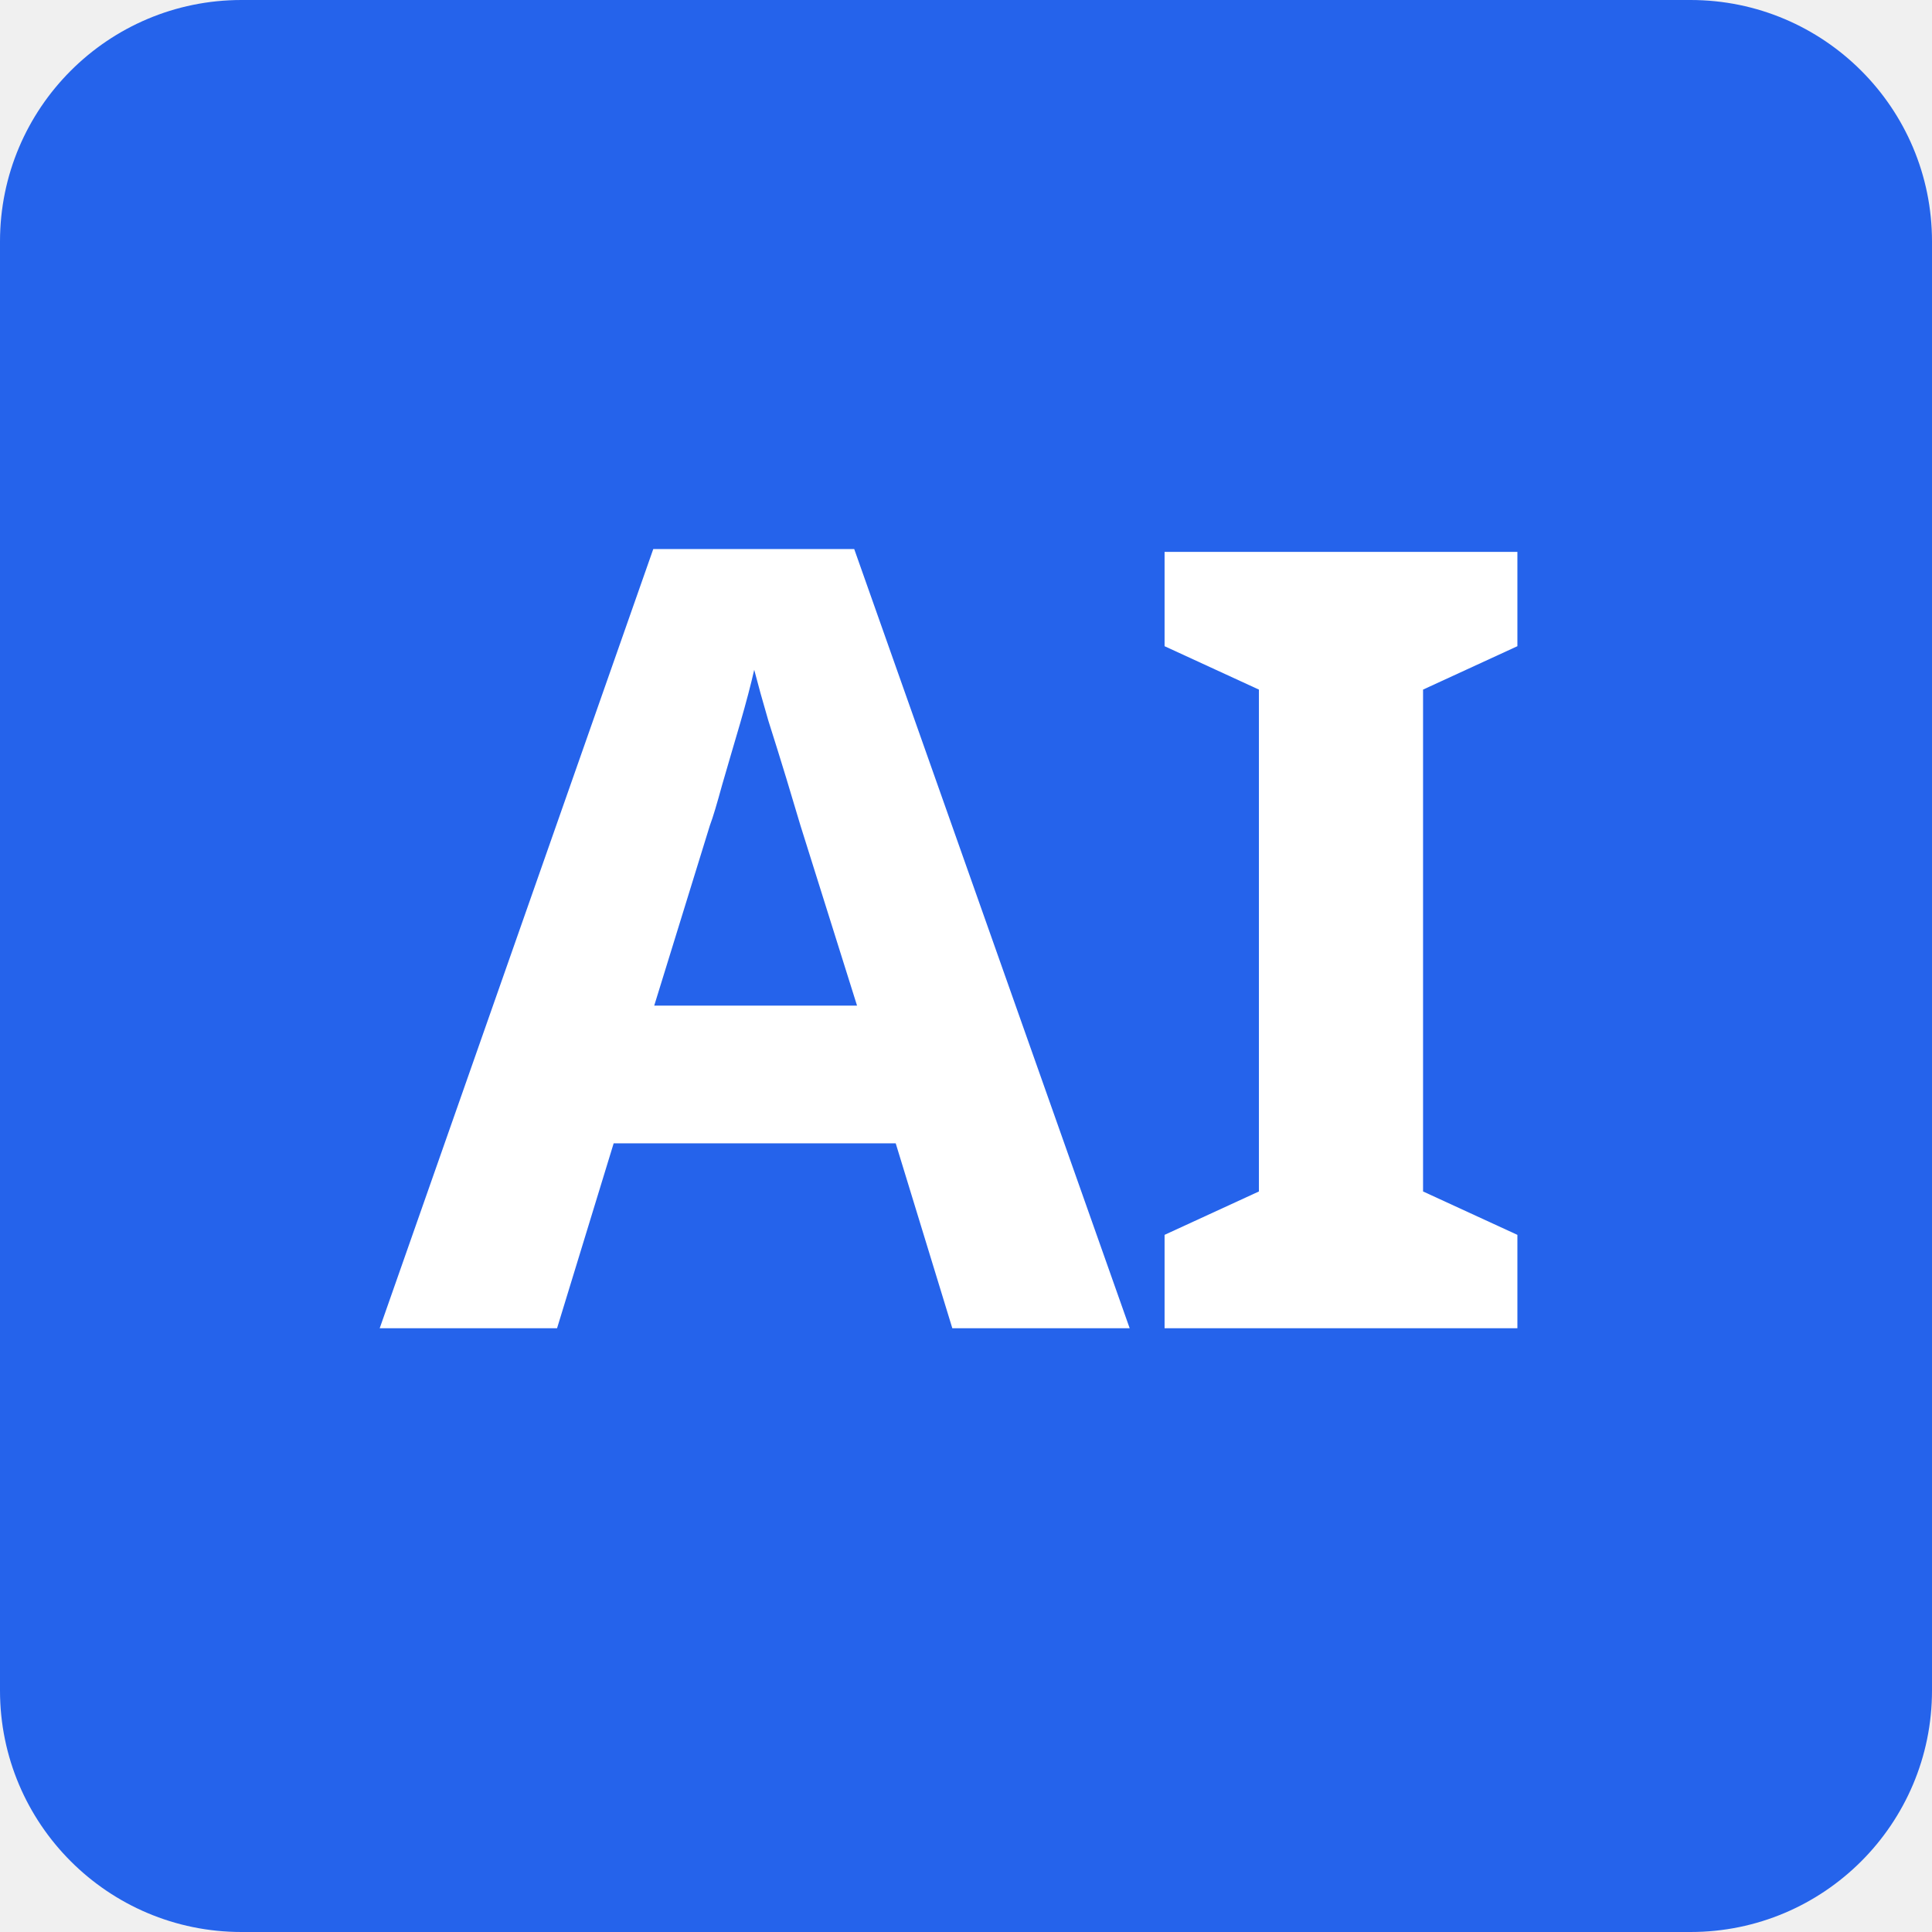
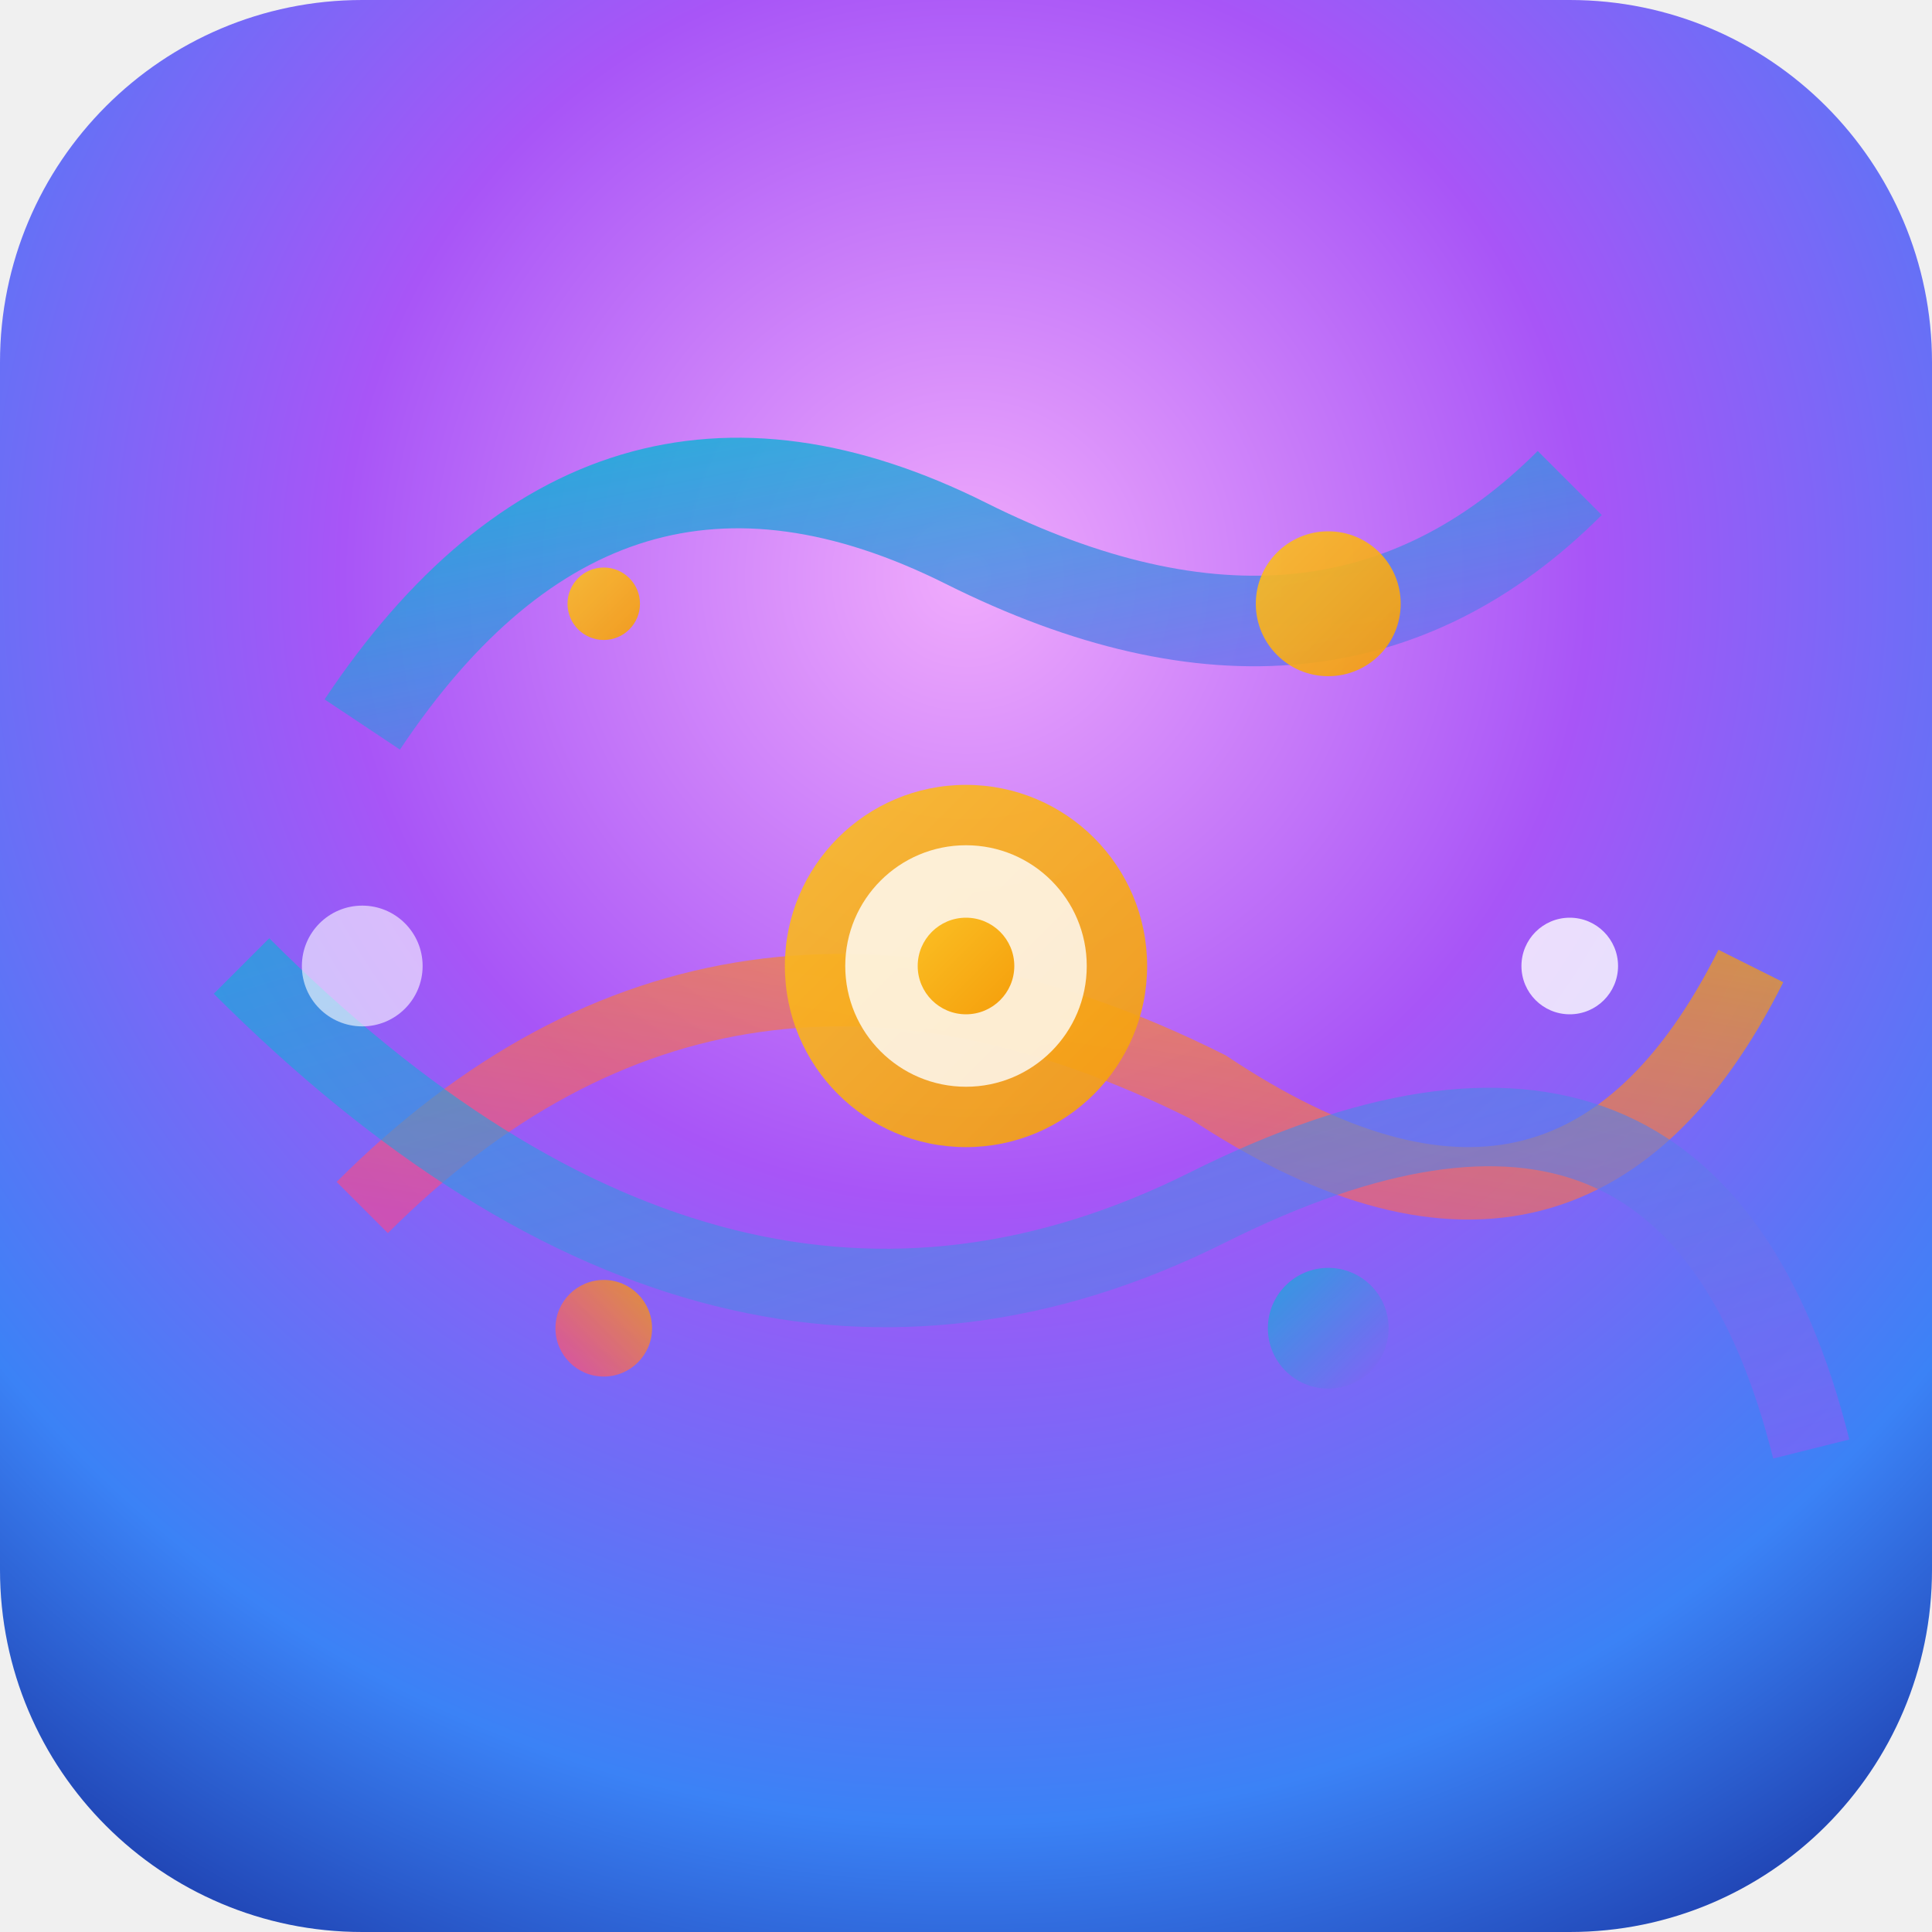
- <svg xmlns="http://www.w3.org/2000/svg" width="32" height="32" viewBox="0 0 32 32">
-   <rect width="32" height="32" fill="#2563eb" rx="4" />
-   <text x="16" y="22" text-anchor="middle" fill="white" font-family="system-ui, sans-serif" font-size="18" font-weight="bold">AI</text>
+ <svg xmlns="http://www.w3.org/2000/svg" width="32" height="32" viewBox="0 0 32 32" fill="none">
+   <defs>
+     <radialGradient id="faviconCore" cx="50%" cy="30%" r="80%">
+       <stop offset="0%" style="stop-color:#f0abfc" />
+       <stop offset="40%" style="stop-color:#a855f7" />
+       <stop offset="80%" style="stop-color:#3b82f6" />
+       <stop offset="100%" style="stop-color:#1e40af" />
+     </radialGradient>
+     <linearGradient id="faviconFlow1" x1="0%" y1="0%" x2="100%" y2="100%">
+       <stop offset="0%" style="stop-color:#06b6d4" />
+       <stop offset="100%" style="stop-color:#8b5cf6" />
+     </linearGradient>
+     <linearGradient id="faviconFlow2" x1="100%" y1="0%" x2="0%" y2="100%">
+       <stop offset="0%" style="stop-color:#f59e0b" />
+       <stop offset="100%" style="stop-color:#ec4899" />
+     </linearGradient>
+     <linearGradient id="faviconSpark" x1="0%" y1="0%" x2="100%" y2="100%">
+       <stop offset="0%" style="stop-color:#fbbf24" />
+       <stop offset="100%" style="stop-color:#f59e0b" />
+     </linearGradient>
+   </defs>
+   <rect width="32" height="32" fill="url(#faviconCore)" rx="6" />
+   <path d="M6 12 Q10 6, 16 9 Q22 12, 26 8" stroke="url(#faviconFlow1)" stroke-width="1.5" fill="none" opacity="0.8" />
+   <path d="M6 20 Q12 14, 20 18 Q26 22, 29 16" stroke="url(#faviconFlow2)" stroke-width="1.2" fill="none" opacity="0.7" />
+   <path d="M4 16 Q12 24, 20 20 Q28 16, 30 24" stroke="url(#faviconFlow1)" stroke-width="1.3" fill="none" opacity="0.6" />
+   <circle cx="16" cy="16" r="3" fill="url(#faviconSpark)" opacity="0.9" />
+   <circle cx="16" cy="16" r="2" fill="white" opacity="0.8" />
+   <circle cx="16" cy="16" r="0.8" fill="url(#faviconSpark)" />
+   <circle cx="22" cy="10" r="1.2" fill="url(#faviconSpark)" opacity="0.9" />
+   <circle cx="26" cy="16" r="0.8" fill="white" opacity="0.8" />
+   <circle cx="22" cy="22" r="1" fill="url(#faviconFlow1)" opacity="0.7" />
+   <circle cx="10" cy="22" r="0.8" fill="url(#faviconFlow2)" opacity="0.8" />
+   <circle cx="6" cy="16" r="1" fill="white" opacity="0.6" />
+   <circle cx="10" cy="10" r="0.6" fill="url(#faviconSpark)" opacity="0.9" />
</svg>
